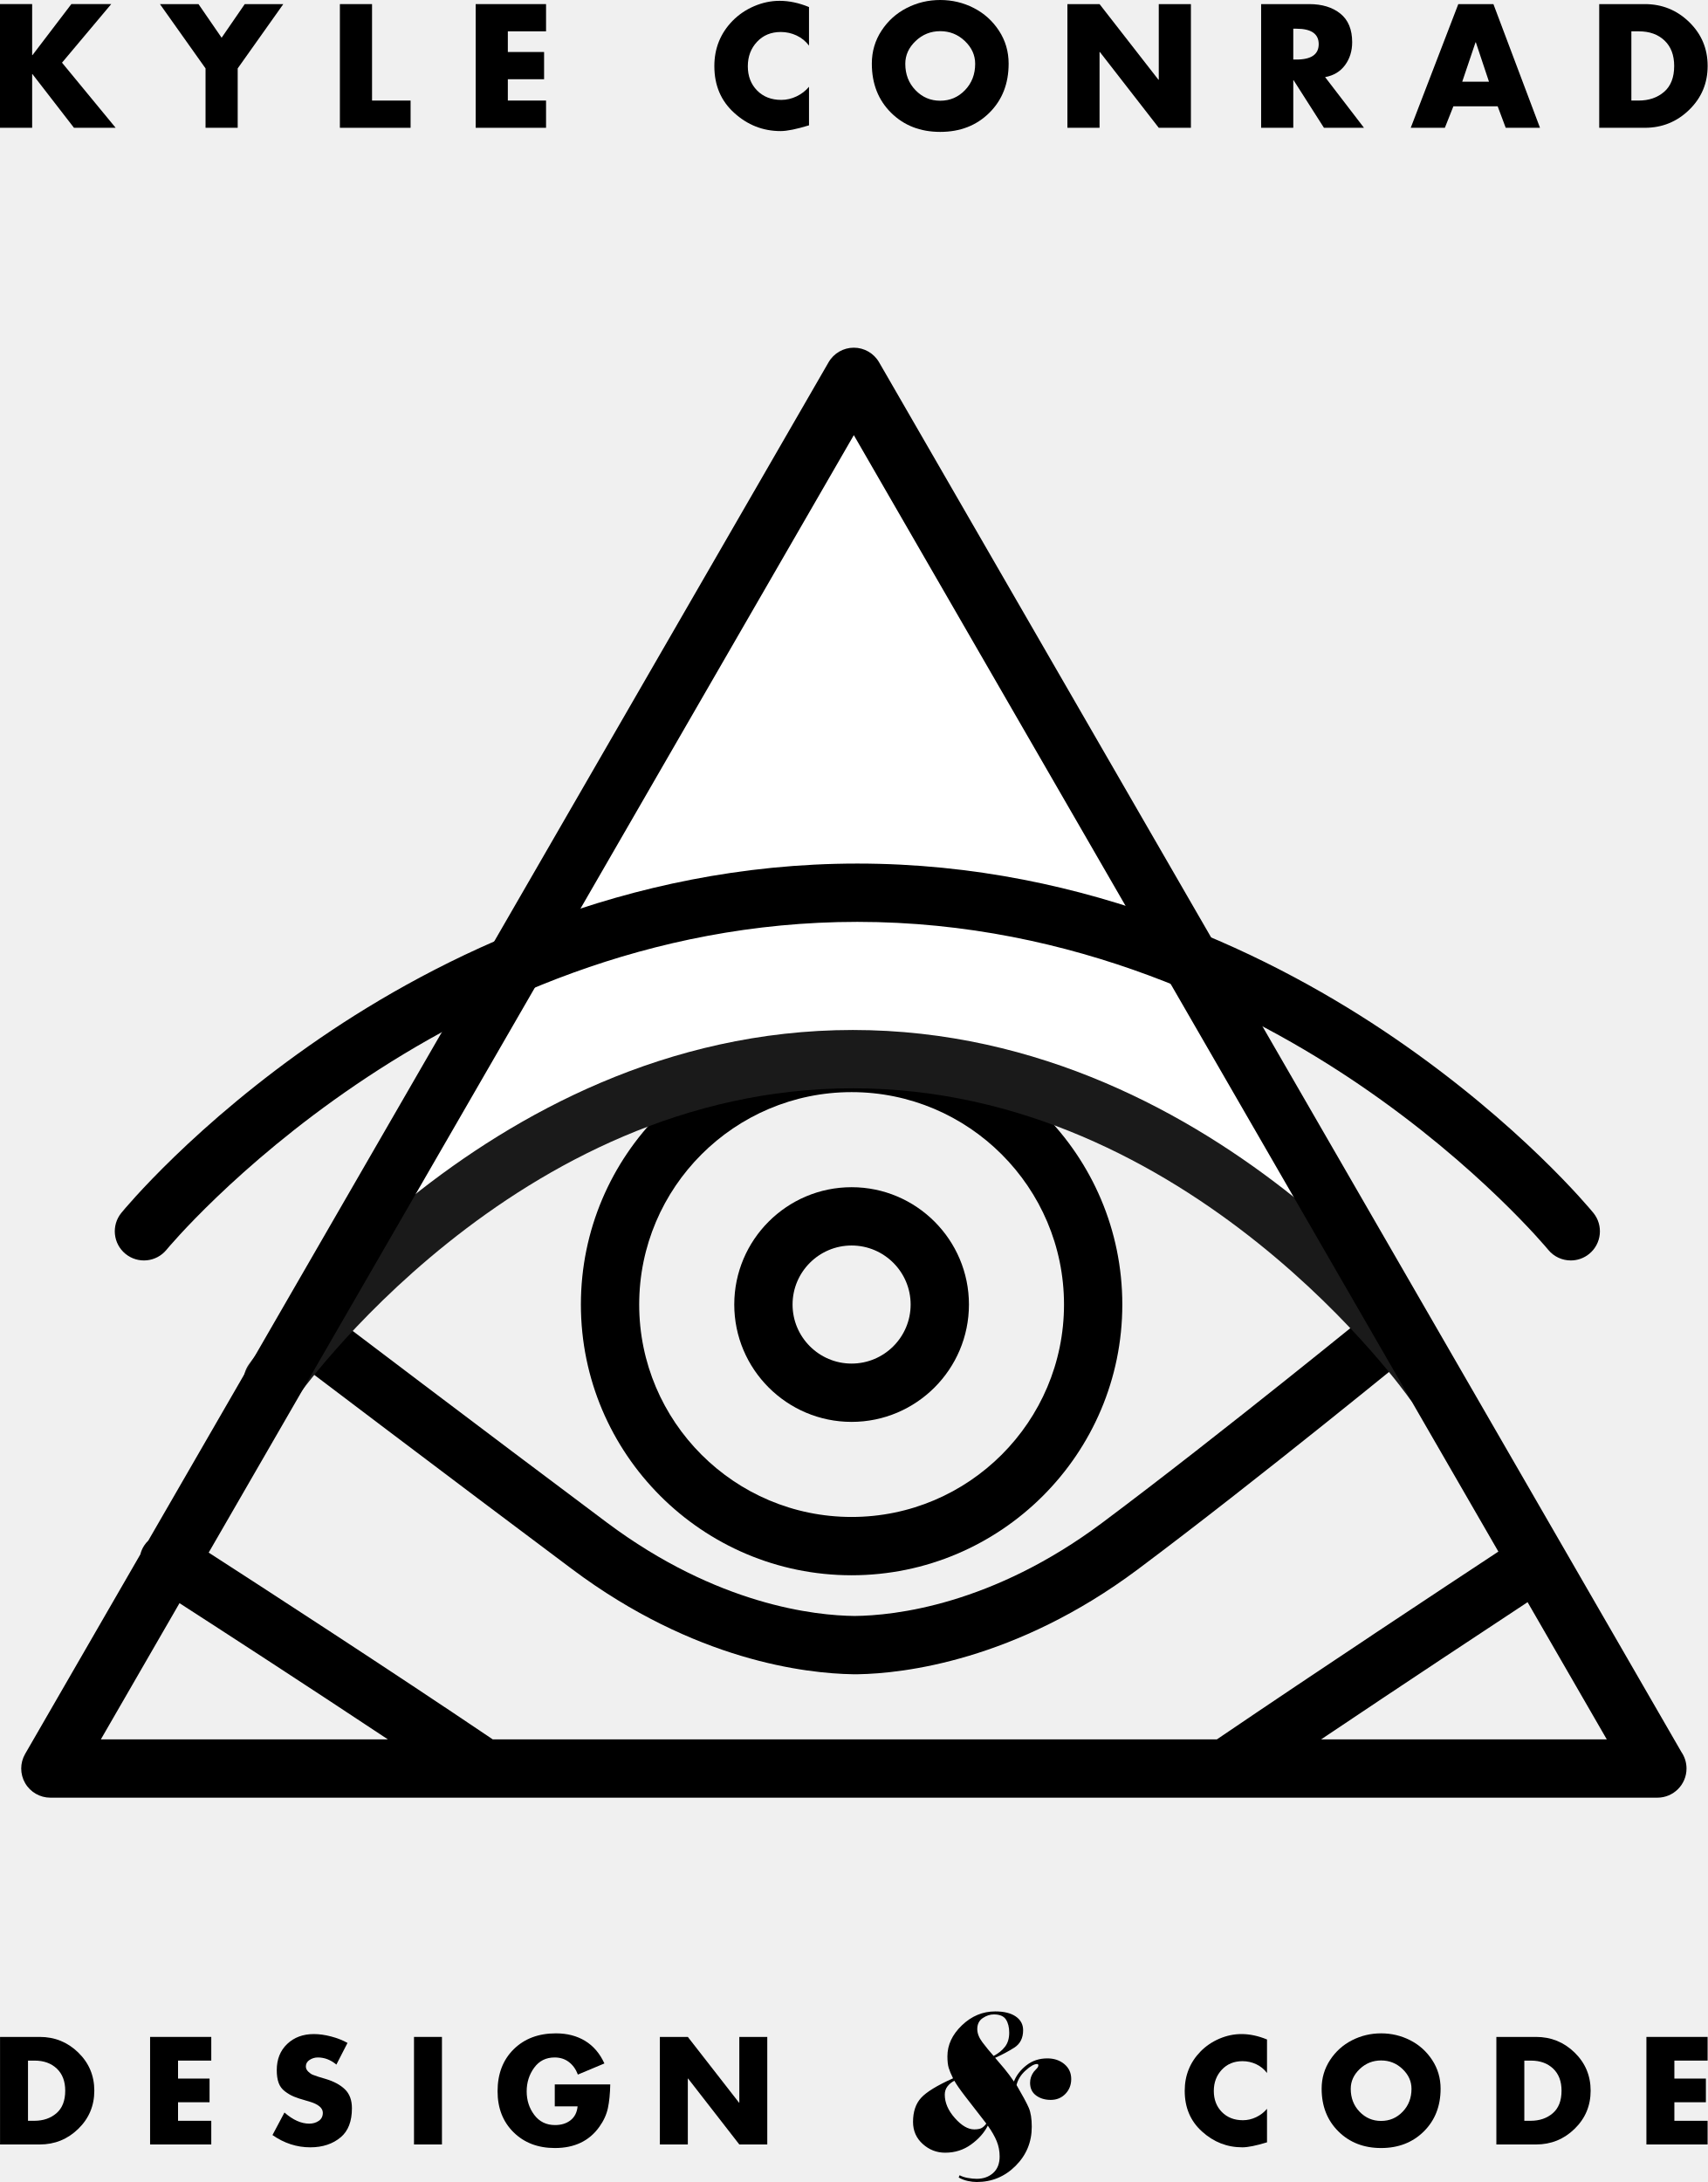
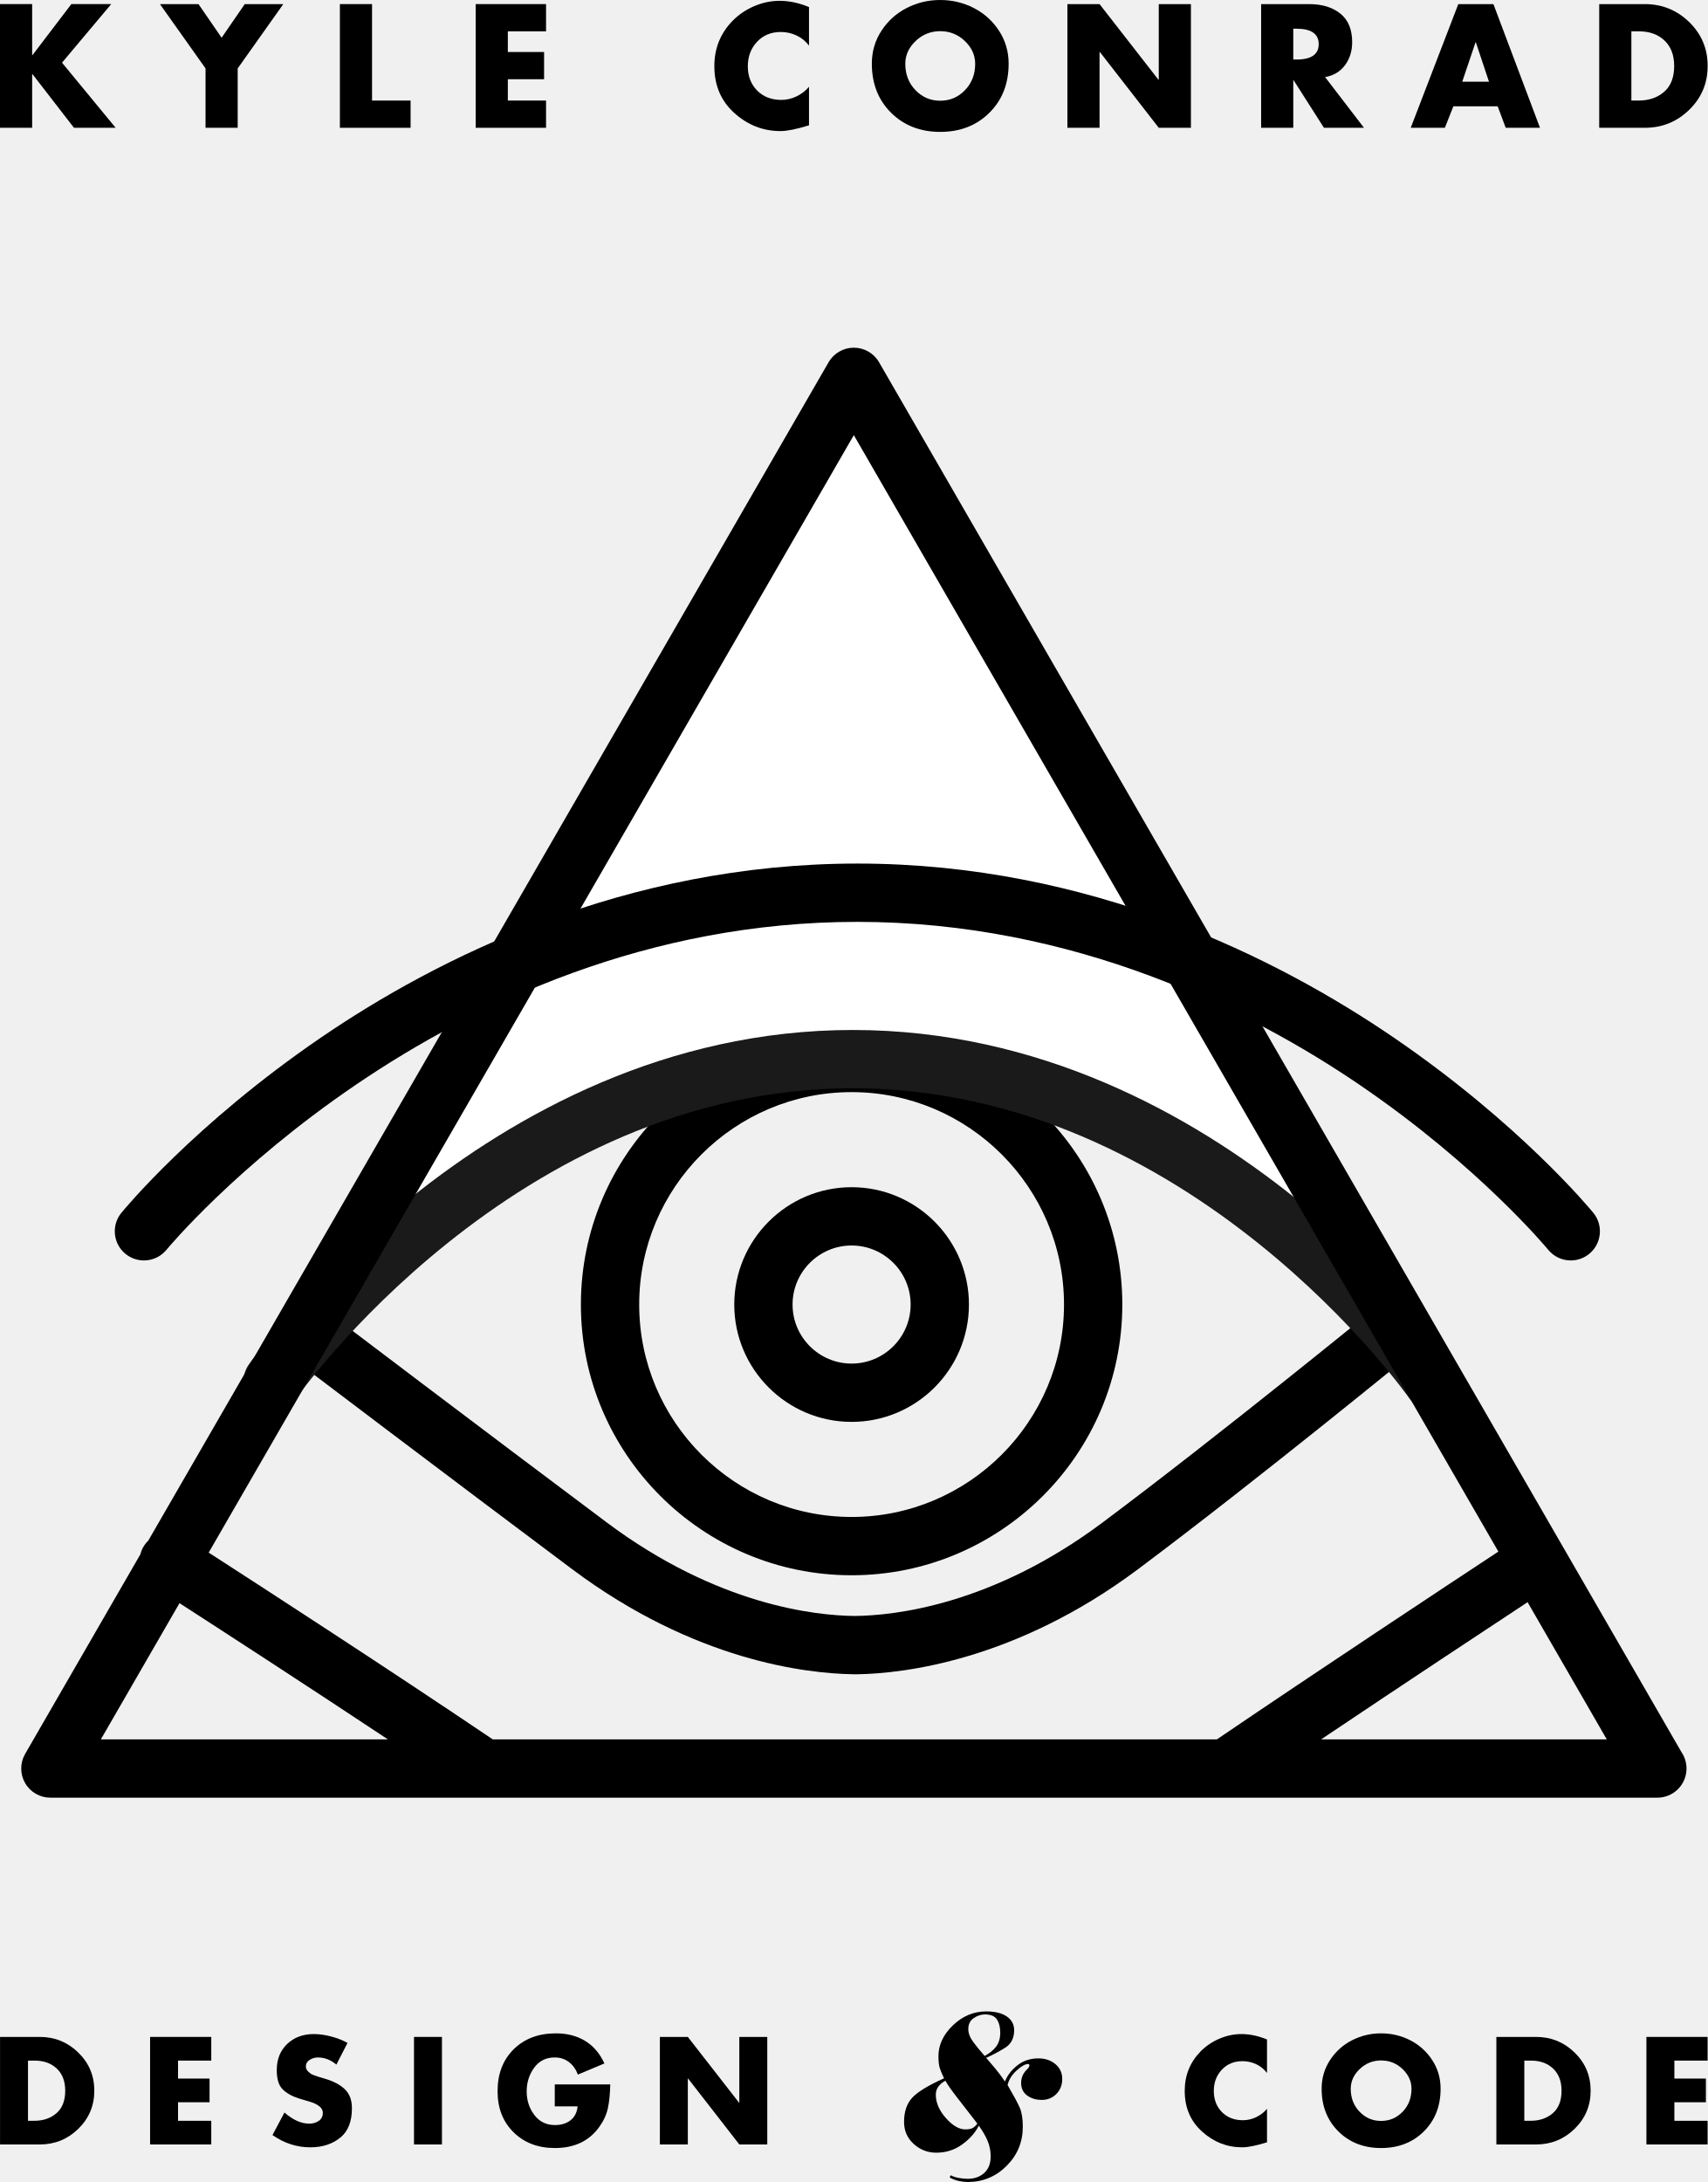
<svg xmlns="http://www.w3.org/2000/svg" version="1.1" id="Layer_1" x="0px" y="0px" viewBox="0 0 380.769 486.521" enable-background="new 0 0 380.769 486.521" xml:space="preserve">
  <g id="pupil">
    <path d="M189.889,317.038c-14.427,0-26.164-11.737-26.164-26.164s11.737-26.164,26.164-26.164s26.164,11.737,26.164,26.164    S204.316,317.038,189.889,317.038z M189.889,277.71c-7.259,0-13.164,5.905-13.164,13.164s5.905,13.164,13.164,13.164    s13.164-5.905,13.164-13.164S197.148,277.71,189.889,277.71z" />
    <path d="M189.889,351.236c-33.284,0-60.362-27.079-60.362-60.362c0-33.284,27.079-60.363,60.362-60.363    c33.284,0,60.363,27.079,60.363,60.363C250.252,324.158,223.173,351.236,189.889,351.236z M189.889,243.511    c-26.116,0-47.362,21.247-47.362,47.363s21.247,47.362,47.362,47.362s47.363-21.247,47.363-47.362S216.005,243.511,189.889,243.511    z" />
  </g>
  <path id="lowereye" d="M191.343,373.315l-1.165-0.008c-10.395-0.168-35.274-2.989-62.564-23.398   c-26.798-20.042-62.161-46.848-62.515-47.116c-2.86-2.17-3.434-6.248-1.264-9.107c2.171-2.859,6.24-3.418,9.1-1.249   c0.354,0.268,35.647,27.048,62.408,47.062c24.62,18.412,46.469,20.729,55.236,20.814c8.767-0.085,30.617-2.402,55.236-20.814   c26.664-19.941,61.874-48.708,62.227-48.996c2.779-2.273,6.874-1.862,9.146,0.918c2.272,2.779,1.861,6.874-0.918,9.146   c-0.354,0.29-35.656,29.23-62.547,49.341c-27.289,20.409-52.38,23.23-62.38,23.398V373.315z" />
  <g id="eyelid">
    <path fill="white" d="M60.795,307.973L190.385,84.025l129.133,223.948c0,0-50.16-71.817-129.361-71.817    S60.795,307.973,60.795,307.973z">
      <animate repeatCount="indefinite" dur="8s" begin="5s" keyTimes="0; 0.02; 0.04; 1" attributeName="d" from="M60.795,307.973L190.385,84.025l129.133,223.948c0,0-50.16-71.817-129.361-71.817    S60.795,307.973,60.795,307.973z" to="M60.795,307.973L190.385,84.025l129.133,223.948c0,0-50.16-71.817-129.361-71.817    S60.795,307.973,60.795,307.973z" values="M60.795,307.973L190.385,84.025l129.133,223.948c0,0-50.16-71.817-129.361-71.817    S60.795,307.973,60.795,307.973z;M61.327,308.643L190.041,83.71l129.133,223.948c0,0-50.16,58.842-129.361,58.842    S61.327,308.643,61.327,308.643z;M60.795,307.973L190.385,84.025l129.133,223.948c0,0-50.16-71.817-129.361-71.817    S60.795,307.973,60.795,307.973z;M60.795,307.973L190.385,84.025l129.133,223.948c0,0-50.16-71.817-129.361-71.817    S60.795,307.973,60.795,307.973z" />
    </path>
    <path fill="none" stroke="#1a1a1a" stroke-width="13" stroke-linecap="round" stroke-miterlimit="10" d="M319.517,307.973    c0,0-50.16-71.817-129.361-71.817S60.795,307.973,60.795,307.973">
      <animate repeatCount="indefinite" dur="8s" begin="5s" keyTimes="0; 0.02; 0.04; 1" attributeName="d" from="M319.517,307.973    c0,0-50.16-71.817-129.361-71.817S60.795,307.973,60.795,307.973" to="M319.517,307.973    c0,0-50.16-71.817-129.361-71.817S60.795,307.973,60.795,307.973" values="M319.517,307.973    c0,0-50.16-71.817-129.361-71.817S60.795,307.973,60.795,307.973;M319.174,307.658c0,0-50.16,58.842-129.361,58.842S61.327,308.643,61.327,308.643;M319.517,307.973    c0,0-50.16-71.817-129.361-71.817S60.795,307.973,60.795,307.973;M319.517,307.973    c0,0-50.16-71.817-129.361-71.817S60.795,307.973,60.795,307.973" />
    </path>
  </g>
  <path id="eyebrow" d="M350.251,281.042c-1.882,0-3.749-0.813-5.034-2.383l0,0c-0.15-0.184-15.387-18.602-42.005-36.737   c-24.354-16.593-63.562-36.373-112.041-36.373c-93.232,0-153.445,72.375-154.042,73.106c-2.271,2.78-6.366,3.192-9.146,0.921   c-2.78-2.271-3.192-6.366-0.921-9.146c0.654-0.8,16.335-19.818,44.38-38.999c25.934-17.738,67.758-38.882,119.73-38.882   s93.795,21.144,119.729,38.882c28.045,19.181,43.726,38.199,44.38,38.999c2.271,2.78,1.859,6.875-0.921,9.146   C353.152,280.562,351.697,281.042,350.251,281.042z" />
  <path id="outline" d="M374.931,390.668L196.014,80.775c-1.161-2.011-3.307-3.25-5.629-3.25s-4.468,1.239-5.629,3.25L33.074,343.495   c-0.352,0.342-0.674,0.723-0.951,1.154c-0.392,0.611-0.663,1.264-0.83,1.931L5.602,391.077c-1.161,2.011-1.161,4.489,0,6.5   c1.161,2.011,3.307,3.25,5.629,3.25h96.611c0.011,0,0.022,0.002,0.034,0.002c0.014,0,0.027-0.002,0.041-0.002h165.425   c0.003,0,0.005,0,0.008,0c0.002,0,0.004,0,0.007,0h96.181c0.006,0,0.012,0,0.02,0c3.59,0,6.5-2.91,6.5-6.5   C376.058,392.97,375.642,391.71,374.931,390.668z M190.384,97.025l143.722,248.934c-11.191,7.371-39.433,26.026-62.761,41.868   H109.871c-23.1-15.602-51.609-34.075-63.339-41.643L190.384,97.025z M40.025,357.456c9.257,5.974,27.982,18.108,46.465,30.371h-64   L40.025,357.456z M294.585,387.827c18.521-12.432,37.073-24.687,46.033-30.59l17.661,30.59H294.585z" />
  <g id="designcode">
    <g>
      <path d="M0.009,478.152l0-23.98h8.841c3.35,0,6.218,1.16,8.603,3.482s3.578,5.158,3.578,8.508c0,3.35-1.193,6.186-3.578,8.508     s-5.253,3.483-8.603,3.483H0.009z M6.243,459.452v13.421h1.399c1.992,0,3.641-0.562,4.945-1.685     c1.304-1.124,1.956-2.799,1.956-5.025c0-2.099-0.626-3.742-1.877-4.929c-1.251-1.187-2.905-1.781-4.961-1.781H6.243z" />
      <path d="M47.11,459.452H39.7v4.007h7.028v5.279H39.7v4.135h7.41v5.279H33.467v-23.98H47.11V459.452z" />
      <path d="M77.487,455.508l-2.481,4.834c-1.272-1.06-2.65-1.59-4.134-1.59c-0.658,0-1.267,0.18-1.829,0.541     c-0.562,0.361-0.843,0.848-0.843,1.463c0,0.424,0.175,0.806,0.525,1.145c0.35,0.34,0.678,0.573,0.986,0.7     c0.307,0.127,0.726,0.276,1.256,0.445l1.59,0.477c1.865,0.552,3.318,1.331,4.357,2.338c1.039,1.007,1.558,2.412,1.558,4.214     c0,2.905-0.827,5.057-2.481,6.456c-1.781,1.505-4.05,2.258-6.806,2.258c-3.011,0-5.82-0.912-8.428-2.735l2.671-5.025     c1.887,1.653,3.731,2.481,5.534,2.481c0.806,0,1.511-0.207,2.115-0.621c0.605-0.413,0.907-1.012,0.907-1.797     c0-1.081-1.007-1.919-3.021-2.513c-0.063-0.021-0.318-0.096-0.763-0.223c-1.145-0.318-2.047-0.615-2.703-0.89     c-0.658-0.276-1.315-0.663-1.972-1.161c-0.657-0.498-1.124-1.129-1.399-1.892c-0.276-0.763-0.414-1.706-0.414-2.831     c0-2.417,0.774-4.362,2.322-5.836c1.547-1.473,3.53-2.21,5.947-2.21c1.208,0,2.496,0.18,3.864,0.541     C75.213,454.437,76.427,454.915,77.487,455.508z" />
      <path d="M98.547,454.172v23.98h-6.234v-23.98H98.547z" />
      <path d="M123.703,464.763h12.372c-0.043,2.078-0.217,3.838-0.525,5.279c-0.308,1.443-0.949,2.842-1.924,4.198     c-2.248,3.138-5.545,4.707-9.891,4.707c-3.775,0-6.849-1.172-9.223-3.515c-2.375-2.343-3.563-5.391-3.563-9.143     c0-3.88,1.198-7.002,3.594-9.366c2.396-2.364,5.534-3.546,9.414-3.546c2.502,0,4.675,0.562,6.52,1.685     c1.844,1.124,3.276,2.799,4.294,5.025l-5.916,2.481c-0.445-1.187-1.113-2.12-2.003-2.799c-0.891-0.679-1.951-1.018-3.18-1.018     c-1.93,0-3.451,0.763-4.564,2.29c-1.113,1.527-1.67,3.287-1.67,5.279c0,1.994,0.567,3.743,1.701,5.248s2.677,2.258,4.627,2.258     c1.399,0,2.555-0.361,3.467-1.081c0.911-0.721,1.431-1.75,1.558-3.085h-5.089V464.763z" />
      <path d="M147.137,478.152v-23.98h6.234l11.418,14.661h0.063v-14.661h6.234v23.98h-6.234l-11.418-14.693h-0.063v14.693H147.137z" />
    </g>
    <g>
-       <path d="M212.51,463.398c-0.447-0.893-0.768-1.661-0.964-2.304c-0.196-0.642-0.293-1.508-0.293-2.597     c0-2.541,1.077-4.845,3.233-6.912c2.156-2.066,4.633-3.1,7.433-3.1c1.96,0,3.486,0.377,4.578,1.131     c1.092,0.754,1.638,1.774,1.638,3.058c0,1.759-0.661,3.058-1.983,3.896c-1.321,0.838-2.741,1.592-4.259,2.262     c0.614,0.698,1.291,1.494,2.032,2.388c0.74,0.894,1.459,1.858,2.157,2.89c0.558-1.396,1.494-2.604,2.807-3.624     c1.312-1.019,2.862-1.529,4.65-1.529c1.508,0,2.771,0.426,3.791,1.278c1.019,0.852,1.529,1.962,1.529,3.33     c0,1.313-0.433,2.416-1.298,3.309c-0.866,0.894-1.955,1.34-3.267,1.34c-1.285,0-2.374-0.328-3.267-0.984     c-0.894-0.656-1.341-1.598-1.341-2.828c0-0.893,0.279-1.717,0.838-2.471c0.279-0.307,0.516-0.566,0.712-0.775     c0.195-0.209,0.293-0.425,0.293-0.649c0-0.195-0.098-0.293-0.293-0.293c-0.643,0-1.494,0.482-2.555,1.445     c-1.062,0.963-1.732,2.046-2.011,3.246c1.368,2.346,2.276,4.036,2.723,5.069c0.446,1.033,0.67,2.444,0.67,4.231     c0,3.407-1.201,6.311-3.603,8.713c-2.402,2.401-5.292,3.603-8.671,3.603c-0.615,0-1.278-0.077-1.99-0.23     c-0.712-0.154-1.39-0.412-2.032-0.775l0.209-0.503c0.503,0.279,1.117,0.482,1.843,0.607c0.726,0.126,1.382,0.189,1.969,0.189     c1.48,0,2.702-0.433,3.665-1.298c0.963-0.866,1.445-2.095,1.445-3.686c0-1.201-0.217-2.331-0.649-3.393     c-0.433-1.061-1.096-2.22-1.99-3.477c-0.782,1.564-2.018,2.96-3.707,4.189c-1.69,1.229-3.624,1.843-5.802,1.843     c-1.899,0-3.568-0.649-5.006-1.948c-1.439-1.298-2.157-2.939-2.157-4.922c0-2.262,0.6-4.049,1.801-5.362     C206.589,466.442,208.963,464.989,212.51,463.398z M219.924,473.493c-1.955-2.513-3.519-4.531-4.692-6.053     c-1.173-1.522-1.983-2.688-2.43-3.498c-0.643,0.335-1.159,0.761-1.55,1.278c-0.391,0.517-0.587,1.124-0.587,1.822     c0,1.788,0.747,3.526,2.241,5.215c1.494,1.69,2.939,2.534,4.336,2.534c0.698,0,1.236-0.097,1.613-0.293     C219.233,474.303,219.589,473.968,219.924,473.493z M221.558,458.413c1.061-0.558,1.906-1.242,2.534-2.053     c0.628-0.81,0.943-1.857,0.943-3.142c0-1.2-0.245-2.178-0.733-2.932c-0.489-0.754-1.39-1.131-2.702-1.131     c-0.838,0-1.662,0.272-2.472,0.817c-0.81,0.545-1.215,1.361-1.215,2.451c0,0.95,0.384,1.934,1.152,2.953     C219.833,456.395,220.664,457.407,221.558,458.413z" />
+       <path d="M210.51,463.398c-0.447-0.893-0.768-1.661-0.964-2.304c-0.196-0.642-0.293-1.508-0.293-2.597     c0-2.541,1.077-4.845,3.233-6.912c2.156-2.066,4.633-3.1,7.433-3.1c1.96,0,3.486,0.377,4.578,1.131     c1.092,0.754,1.638,1.774,1.638,3.058c0,1.759-0.661,3.058-1.983,3.896c-1.321,0.838-2.741,1.592-4.259,2.262     c0.614,0.698,1.291,1.494,2.032,2.388c0.74,0.894,1.459,1.858,2.157,2.89c0.558-1.396,1.494-2.604,2.807-3.624     c1.312-1.019,2.862-1.529,4.65-1.529c1.508,0,2.771,0.426,3.791,1.278c1.019,0.852,1.529,1.962,1.529,3.33     c0,1.313-0.433,2.416-1.298,3.309c-0.866,0.894-1.955,1.34-3.267,1.34c-1.285,0-2.374-0.328-3.267-0.984     c-0.894-0.656-1.341-1.598-1.341-2.828c0-0.893,0.279-1.717,0.838-2.471c0.279-0.307,0.516-0.566,0.712-0.775     c0.195-0.209,0.293-0.425,0.293-0.649c0-0.195-0.098-0.293-0.293-0.293c-0.643,0-1.494,0.482-2.555,1.445     c-1.062,0.963-1.732,2.046-2.011,3.246c1.368,2.346,2.276,4.036,2.723,5.069c0.446,1.033,0.67,2.444,0.67,4.231     c0,3.407-1.201,6.311-3.603,8.713c-2.402,2.401-5.292,3.603-8.671,3.603c-0.615,0-1.278-0.077-1.99-0.23     c-0.712-0.154-1.39-0.412-2.032-0.775l0.209-0.503c0.503,0.279,1.117,0.482,1.843,0.607c0.726,0.126,1.382,0.189,1.969,0.189     c1.48,0,2.702-0.433,3.665-1.298c0.963-0.866,1.445-2.095,1.445-3.686c0-1.201-0.217-2.331-0.649-3.393     c-0.433-1.061-1.096-2.22-1.99-3.477c-0.782,1.564-2.018,2.96-3.707,4.189c-1.69,1.229-3.624,1.843-5.802,1.843     c-1.899,0-3.568-0.649-5.006-1.948c-1.439-1.298-2.157-2.939-2.157-4.922c0-2.262,0.6-4.049,1.801-5.362     C204.589,466.442,206.963,464.989,210.51,463.398z M217.924,473.493c-1.955-2.513-3.519-4.531-4.692-6.053     c-1.173-1.522-1.983-2.688-2.43-3.498c-0.643,0.335-1.159,0.761-1.55,1.278c-0.391,0.517-0.587,1.124-0.587,1.822     c0,1.788,0.747,3.526,2.241,5.215c1.494,1.69,2.939,2.534,4.336,2.534c0.698,0,1.236-0.097,1.613-0.293     C217.233,474.303,217.589,473.968,217.924,473.493z M219.558,458.413c1.061-0.558,1.906-1.242,2.534-2.053     c0.628-0.81,0.943-1.857,0.943-3.142c0-1.2-0.245-2.178-0.733-2.932c-0.489-0.754-1.39-1.131-2.702-1.131     c-0.838,0-1.662,0.272-2.472,0.817c-0.81,0.545-1.215,1.361-1.215,2.451c0,0.95,0.384,1.934,1.152,2.953     C217.833,456.395,218.664,457.407,219.558,458.413z" />
    </g>
    <g>
      <path d="M282.518,454.744v7.474c-0.636-0.848-1.437-1.5-2.401-1.956c-0.965-0.456-1.988-0.684-3.069-0.684     c-1.888,0-3.424,0.636-4.612,1.908c-1.188,1.272-1.781,2.852-1.781,4.739c0,1.909,0.599,3.472,1.797,4.692     c1.198,1.219,2.761,1.829,4.691,1.829c1.018,0,2.004-0.228,2.958-0.684c0.954-0.456,1.76-1.076,2.417-1.861v7.474     c-2.417,0.742-4.251,1.113-5.502,1.113c-3.414,0-6.414-1.177-9-3.531c-2.566-2.31-3.849-5.332-3.849-9.064     c0-3.435,1.177-6.361,3.531-8.778c1.187-1.209,2.587-2.157,4.198-2.847c1.611-0.689,3.254-1.033,4.929-1.033     C278.67,453.536,280.567,453.939,282.518,454.744z" />
      <path d="M301.473,454.919c2.014-1.028,4.177-1.542,6.488-1.542c2.31,0,4.473,0.514,6.488,1.542     c2.014,1.029,3.646,2.497,4.898,4.405c1.251,1.909,1.876,4.039,1.876,6.393c0,3.88-1.246,7.056-3.737,9.525     c-2.492,2.47-5.667,3.705-9.525,3.705c-3.859,0-7.034-1.235-9.525-3.705c-2.492-2.47-3.737-5.645-3.737-9.525     c0-2.354,0.625-4.484,1.877-6.393C297.826,457.416,299.459,455.948,301.473,454.919z M312.732,461.328     c-1.335-1.272-2.926-1.908-4.77-1.908c-1.845,0-3.435,0.636-4.771,1.908c-1.336,1.272-2.004,2.746-2.004,4.421     c0,2.035,0.657,3.737,1.971,5.104c1.315,1.368,2.915,2.052,4.803,2.052c1.886,0,3.487-0.684,4.802-2.052     c1.314-1.367,1.972-3.069,1.972-5.104C314.736,464.074,314.068,462.6,312.732,461.328z" />
      <path d="M333.658,478.152v-23.98h8.841c3.35,0,6.218,1.16,8.603,3.482c2.385,2.322,3.578,5.158,3.578,8.508     c0,3.35-1.193,6.186-3.578,8.508c-2.385,2.322-5.253,3.483-8.603,3.483H333.658z M339.892,459.452v13.421h1.399     c1.992,0,3.641-0.562,4.945-1.685c1.304-1.124,1.956-2.799,1.956-5.025c0-2.099-0.626-3.742-1.877-4.929     c-1.251-1.187-2.905-1.781-4.961-1.781H339.892z" />
      <path d="M380.76,459.452h-7.41v4.007h7.028v5.279h-7.028v4.135h7.41v5.279h-13.644v-23.98h13.644V459.452z" />
    </g>
  </g>
  <g id="kyleconrad">
    <path d="M7.242,12.29l8.669-11.376h8.888L13.826,13.973l11.961,14.521h-9.291L7.242,16.533H7.169v11.961H0l0-27.58h7.169V12.29    H7.242z" />
    <path d="M45.832,15.253L35.663,0.915h8.596l5.157,7.498l5.158-7.498h8.596L53.001,15.253v13.241h-7.169V15.253z" />
    <path d="M82.957,0.915v21.508h8.596v6.072H75.788V0.915H82.957z" />
    <path d="M121.758,6.986h-8.522v4.609h8.084v6.072h-8.084v4.755h8.522v6.072h-15.691V0.915h15.691V6.986z" />
    <path d="M180.391,1.573v8.596c-0.732-0.975-1.652-1.725-2.762-2.25c-1.11-0.524-2.286-0.786-3.529-0.786    c-2.171,0-3.939,0.732-5.304,2.195c-1.366,1.463-2.048,3.28-2.048,5.45c0,2.195,0.689,3.994,2.066,5.395    c1.378,1.402,3.176,2.103,5.395,2.103c1.171,0,2.304-0.262,3.402-0.786c1.097-0.524,2.024-1.237,2.78-2.14v8.596    c-2.78,0.853-4.889,1.28-6.328,1.28c-3.926,0-7.376-1.353-10.352-4.06c-2.951-2.658-4.426-6.133-4.426-10.425    c0-3.95,1.353-7.315,4.06-10.095c1.365-1.39,2.975-2.481,4.828-3.274c1.853-0.792,3.743-1.189,5.669-1.189    C175.965,0.183,178.147,0.646,180.391,1.573z" />
    <path d="M202.19,1.774C204.507,0.592,206.994,0,209.652,0c2.658,0,5.145,0.592,7.462,1.774c2.316,1.183,4.194,2.872,5.633,5.066    c1.438,2.195,2.158,4.646,2.158,7.352c0,4.463-1.433,8.115-4.297,10.955c-2.866,2.841-6.517,4.262-10.955,4.262    c-4.439,0-8.09-1.421-10.955-4.262c-2.866-2.84-4.298-6.492-4.298-10.955c0-2.706,0.719-5.158,2.158-7.352    C197.996,4.646,199.873,2.957,202.19,1.774z M215.139,9.145c-1.537-1.463-3.365-2.195-5.487-2.195c-2.121,0-3.95,0.731-5.487,2.195    c-1.536,1.463-2.304,3.158-2.304,5.084c0,2.341,0.755,4.298,2.268,5.871c1.511,1.573,3.352,2.359,5.523,2.359    c2.17,0,4.011-0.786,5.523-2.359s2.268-3.53,2.268-5.871C217.443,12.303,216.676,10.608,215.139,9.145z" />
    <path d="M238.008,28.494V0.915h7.169l13.131,16.863h0.073V0.915h7.169v27.58h-7.169L245.25,11.595h-0.073v16.899H238.008z" />
    <path d="M295.471,17.192l8.669,11.303h-8.925l-6.767-10.608h-0.073v10.608h-7.169V0.915h10.717c2.877,0,5.194,0.707,6.95,2.122    c1.756,1.415,2.633,3.536,2.633,6.365c0,1.975-0.531,3.683-1.591,5.121C298.854,15.961,297.373,16.851,295.471,17.192z     M288.375,6.401v6.876h0.695c3.316,0,4.974-1.146,4.974-3.438s-1.658-3.438-4.974-3.438H288.375z" />
    <path d="M333.95,23.703h-9.876l-1.902,4.792h-7.608l10.608-27.58h7.828l10.388,27.58h-7.645L333.95,23.703z M332.011,18.216    l-2.926-8.778h-0.073l-2.963,8.778H332.011z" />
    <path d="M356.592,28.494V0.915h10.168c3.853,0,7.151,1.335,9.894,4.005c2.743,2.67,4.115,5.932,4.115,9.785    s-1.371,7.114-4.115,9.784c-2.743,2.67-6.041,4.005-9.894,4.005H356.592z M363.761,6.986v15.436h1.609    c2.292,0,4.189-0.646,5.688-1.939c1.5-1.292,2.249-3.219,2.249-5.779c0-2.414-0.719-4.304-2.158-5.67    c-1.439-1.365-3.341-2.048-5.706-2.048H363.761z" />
  </g>
</svg>
